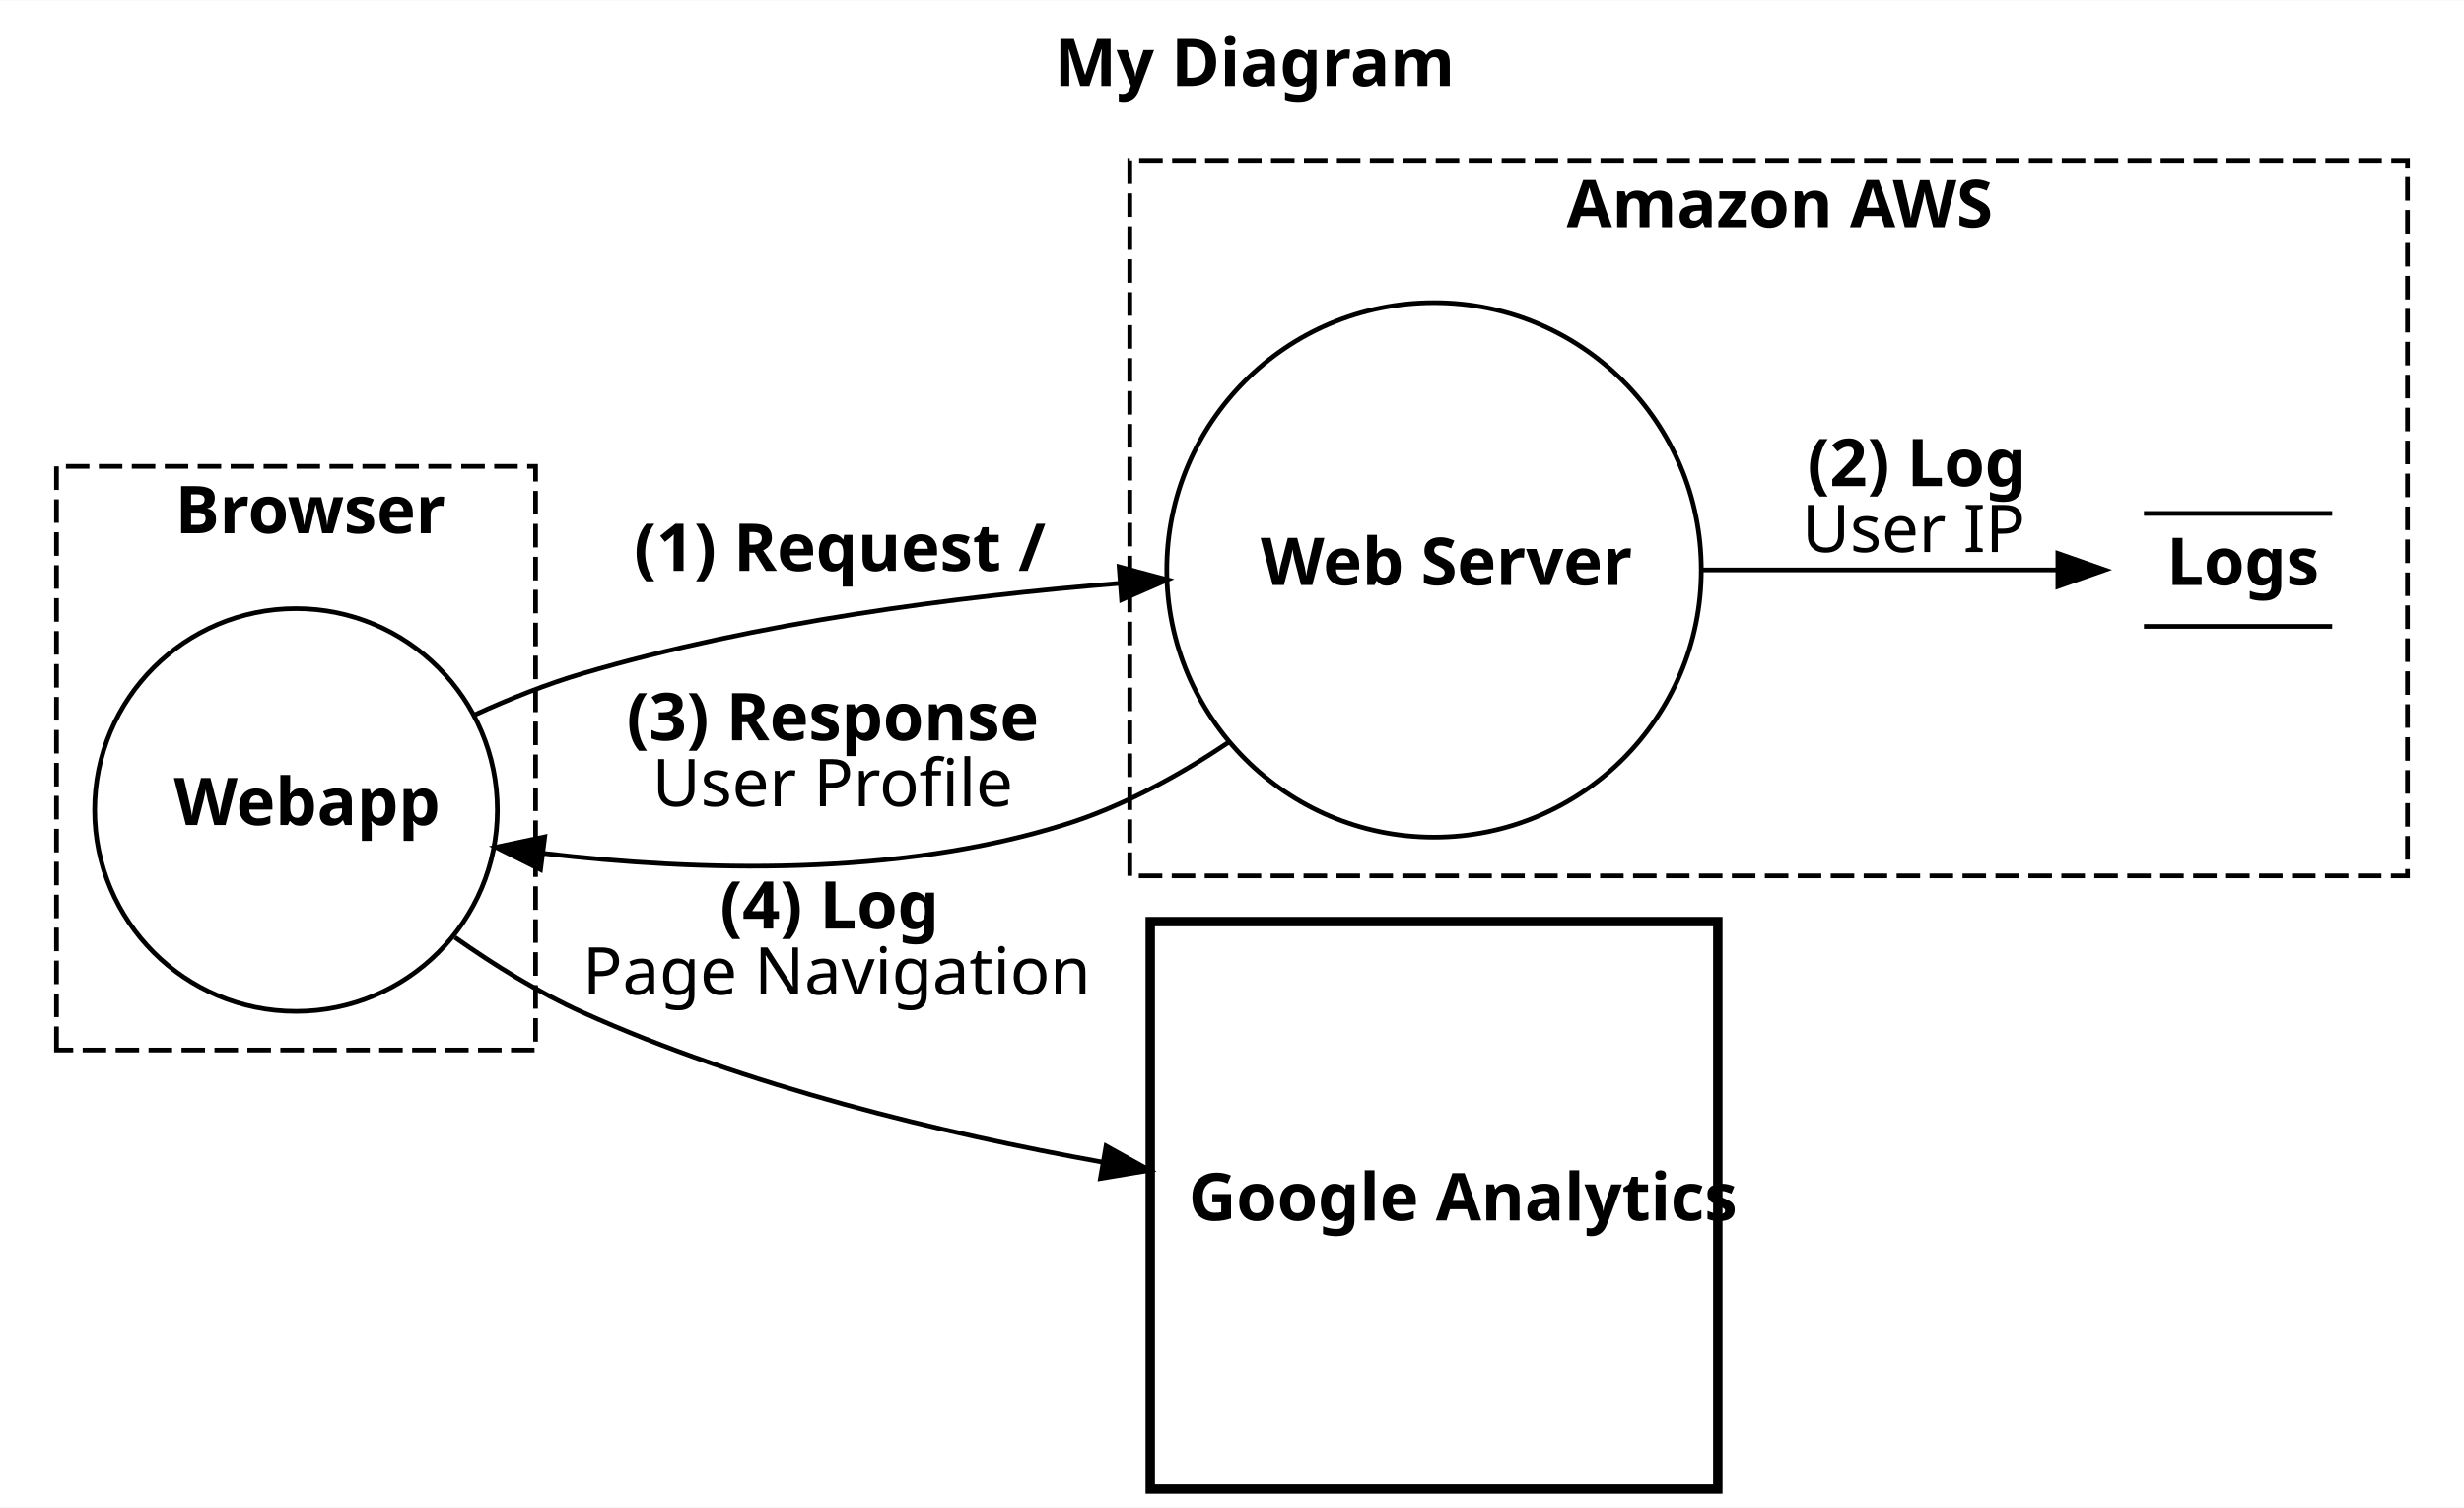
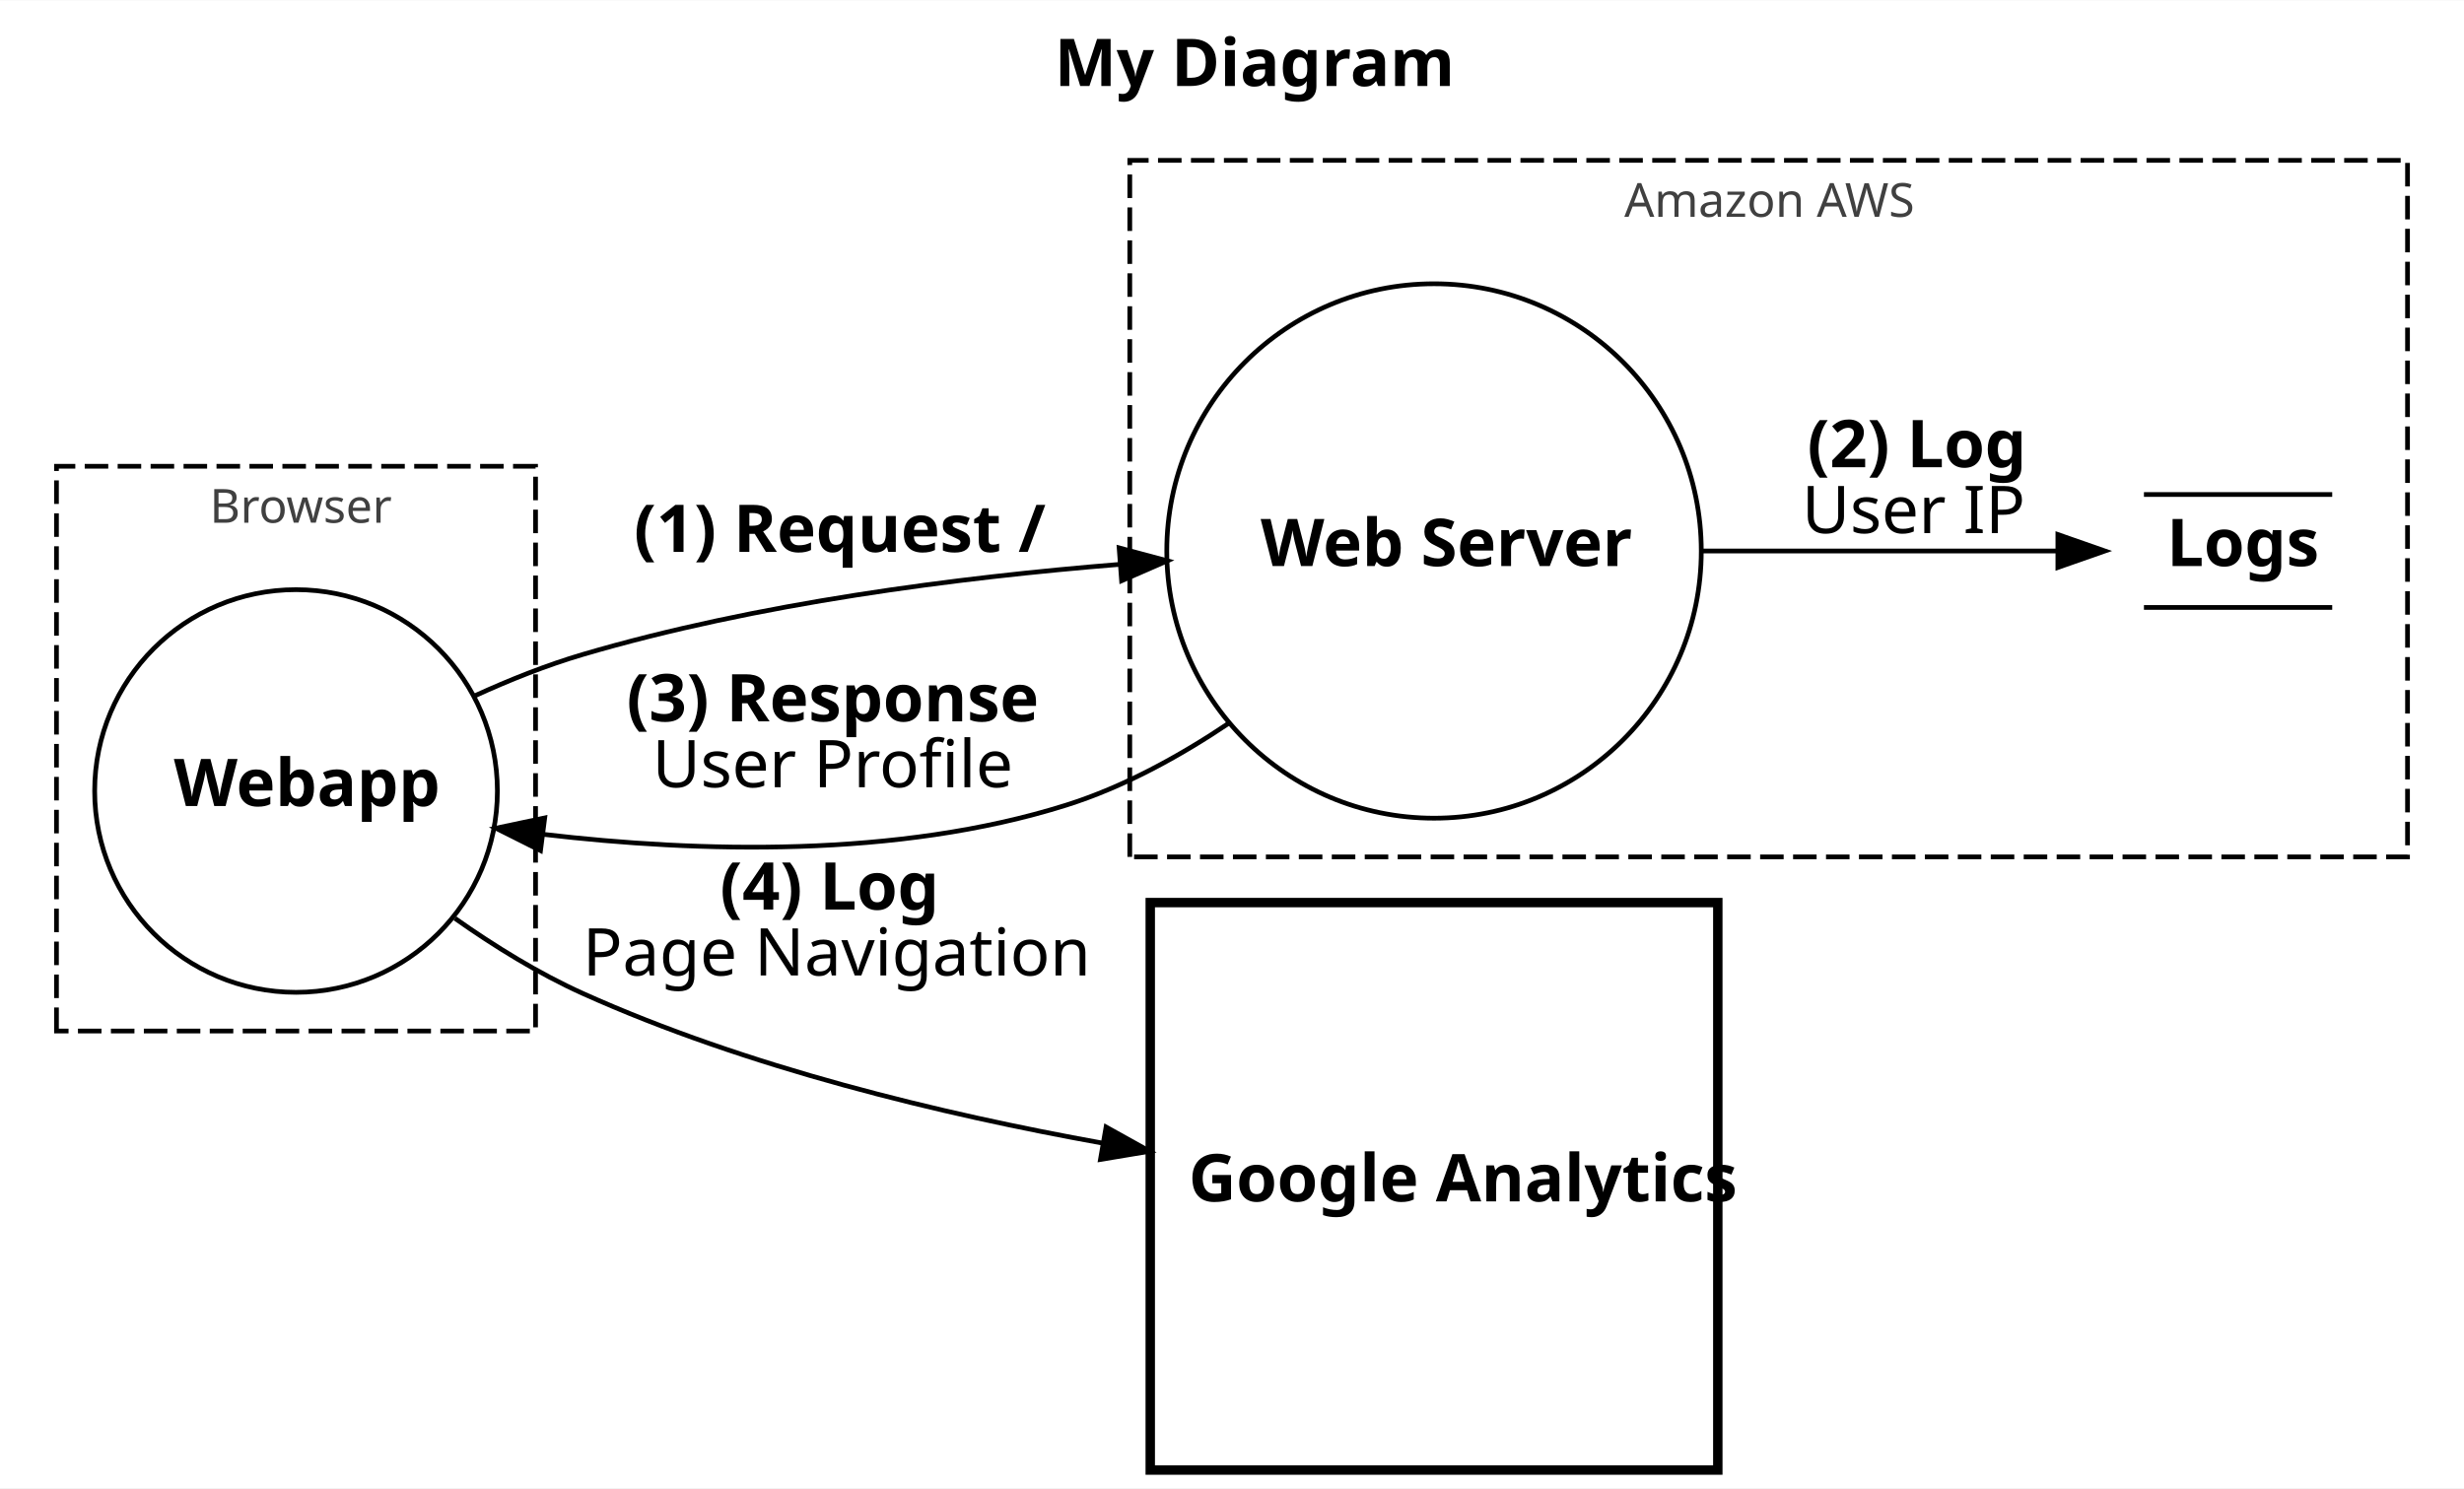
- <svg xmlns="http://www.w3.org/2000/svg" width="523pt" height="320pt" viewBox="0.00 0.00 523.48 320.14">
-   <g id="graph0" class="graph" transform="scale(1 1) rotate(0) translate(4 316.145)">
-     <polygon fill="white" stroke="none" points="-4,4 -4,-316.145 519.482,-316.145 519.482,4 -4,4" />
-     <text text-anchor="start" x="220.013" y="-297.945" font-family="sans-serif" font-weight="bold" font-size="14.00">My Diagram</text>
+ <svg xmlns="http://www.w3.org/2000/svg" width="523pt" height="316pt" viewBox="0.00 0.00 523.48 316.14">
+   <g id="graph0" class="graph" transform="scale(1 1) rotate(0) translate(4 312.145)">
+     <polygon fill="white" stroke="none" points="-4,4 -4,-312.145 519.482,-312.145 519.482,4 -4,4" />
+     <text text-anchor="start" x="220.013" y="-293.945" font-family="sans-serif" font-weight="bold" font-size="14.00">My Diagram</text>
+     <g id="clust2" class="cluster">
+       <polygon fill="none" stroke="black" stroke-dasharray="5,2" points="236.023,-130.145 236.023,-278.145 507.482,-278.145 507.482,-130.145 236.023,-130.145" />
+       <text text-anchor="start" x="341.088" y="-266.145" font-family="sans-serif" font-size="10.00" fill="#404040">Amazon AWS</text>
+     </g>
    <g id="clust1" class="cluster">
-       <polygon fill="none" stroke="black" stroke-dasharray="5,2" points="8,-93.144 8,-217.145 109.78,-217.145 109.78,-93.144 8,-93.144" />
-       <text text-anchor="start" x="33.218" y="-202.945" font-family="sans-serif" font-weight="bold" font-size="14.00">Browser</text>
-     </g>
-     <g id="clust2" class="cluster">
-       <polygon fill="none" stroke="black" stroke-dasharray="5,2" points="236.023,-130.145 236.023,-282.145 507.482,-282.145 507.482,-130.145 236.023,-130.145" />
-       <text text-anchor="start" x="328.823" y="-267.945" font-family="sans-serif" font-weight="bold" font-size="14.00">Amazon AWS</text>
+       <polygon fill="none" stroke="black" stroke-dasharray="5,2" points="8,-93.144 8,-213.145 109.78,-213.145 109.78,-93.144 8,-93.144" />
+       <text text-anchor="start" x="40.552" y="-201.145" font-family="sans-serif" font-size="10.00" fill="#404040">Browser</text>
    </g>
    <g id="node1" class="node">
      <ellipse fill="none" stroke="black" cx="58.89" cy="-144.145" rx="42.78" ry="42.78" />
      <text text-anchor="start" x="32.941" y="-140.945" font-family="sans-serif" font-weight="bold" font-size="14.00">Webapp</text>
    </g>
    <g id="node2" class="node">
      <ellipse fill="none" stroke="black" cx="300.661" cy="-195.145" rx="56.778" ry="56.778" />
      <text text-anchor="start" x="263.829" y="-191.945" font-family="sans-serif" font-weight="bold" font-size="14.00">Web Server</text>
    </g>
    <g id="edge1" class="edge">
      <path fill="none" stroke="black" d="M96.832,-164.356C104.258,-167.749 112.133,-170.893 119.78,-173.145 156.726,-184.022 199.471,-189.527 234.019,-192.311" />
      <polygon fill="black" stroke="black" points="233.764,-195.801 243.997,-193.058 234.287,-188.821 233.764,-195.801" />
      <text text-anchor="start" x="130.686" y="-194.945" font-family="sans-serif" font-weight="bold" font-size="14.00">(1) Request /</text>
    </g>
    <g id="node4" class="node">
      <polygon fill="none" stroke="black" stroke-width="2" points="360.951,-120.434 240.372,-120.434 240.372,0.145 360.951,0.145 360.951,-120.434" />
      <text text-anchor="start" x="248.517" y="-56.944" font-family="sans-serif" font-weight="bold" font-size="14.00">Google Analytics</text>
    </g>
    <g id="edge4" class="edge">
      <path fill="none" stroke="black" d="M92.651,-117.083C101.094,-111.129 110.444,-105.352 119.78,-101.145 154.597,-85.454 196.002,-75.485 230.306,-69.312" />
      <polygon fill="black" stroke="black" points="230.987,-72.746 240.244,-67.593 229.794,-65.849 230.987,-72.746" />
      <text text-anchor="start" x="148.969" y="-118.945" font-family="sans-serif" font-weight="bold" font-size="14.00">(4) Log</text>
      <text text-anchor="start" x="119.78" y="-104.945" font-family="sans-serif" font-size="14.00">Page Navigation</text>
    </g>
    <g id="edge3" class="edge">
      <path fill="none" stroke="black" d="M257.277,-158.689C246.591,-151.489 234.679,-144.978 222.517,-141.145 186.671,-129.845 144.14,-131.106 111.564,-134.921" />
      <polygon fill="black" stroke="black" points="110.829,-131.487 101.358,-136.237 111.724,-138.429 110.829,-131.487" />
      <text text-anchor="start" x="129.128" y="-158.945" font-family="sans-serif" font-weight="bold" font-size="14.00">(3) Response</text>
      <text text-anchor="start" x="134.583" y="-144.945" font-family="sans-serif" font-size="14.00">User Profile</text>
    </g>
    <g id="node3" class="node">
      <text text-anchor="start" x="456.303" y="-191.945" font-family="sans-serif" font-weight="bold" font-size="14.00">Logs</text>
      <polyline fill="none" stroke="black" points="451.482,-183.145 491.482,-183.145 " />
      <polyline fill="none" stroke="black" points="491.482,-207.145 451.482,-207.145 " />
    </g>
    <g id="edge2" class="edge">
      <path fill="none" stroke="black" d="M357.407,-195.145C382.281,-195.145 410.922,-195.145 433.156,-195.145" />
      <polygon fill="black" stroke="black" points="433.197,-198.645 443.197,-195.145 433.197,-191.645 433.197,-198.645" />
      <text text-anchor="start" x="379.965" y="-212.945" font-family="sans-serif" font-weight="bold" font-size="14.00">(2) Log</text>
      <text text-anchor="start" x="378.806" y="-198.945" font-family="sans-serif" font-size="14.00">User IP</text>
    </g>
  </g>
</svg>
